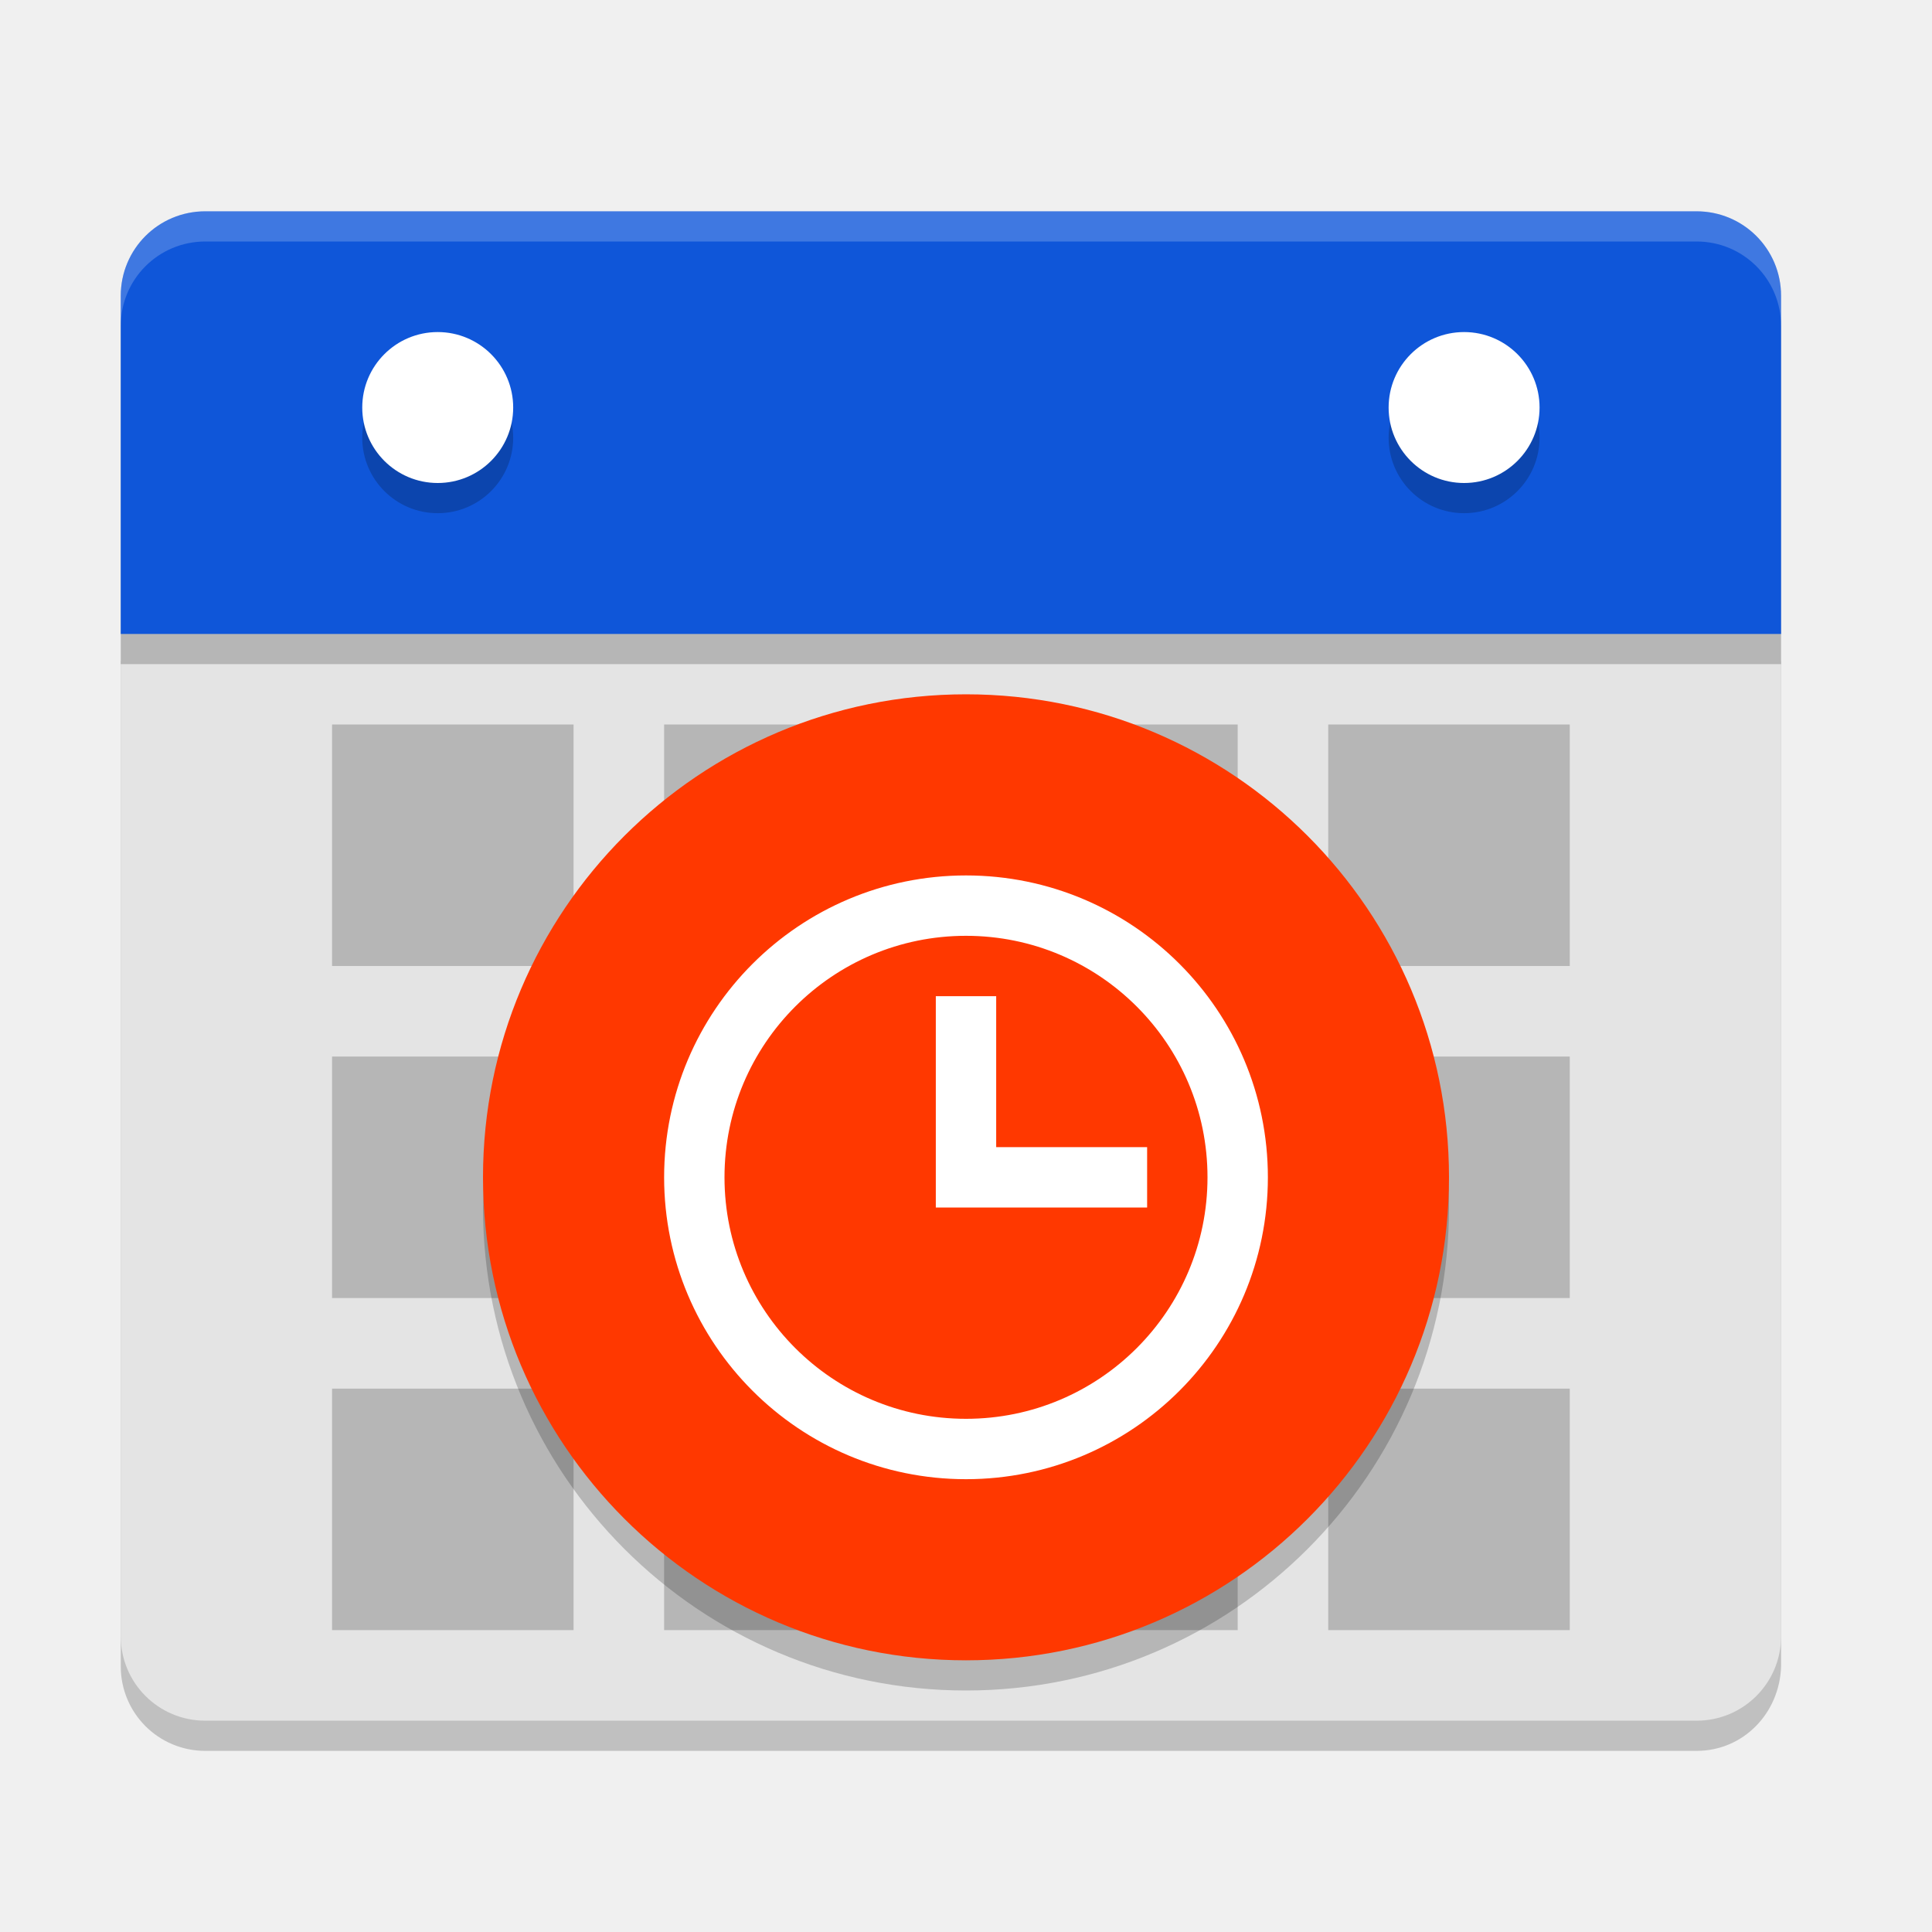
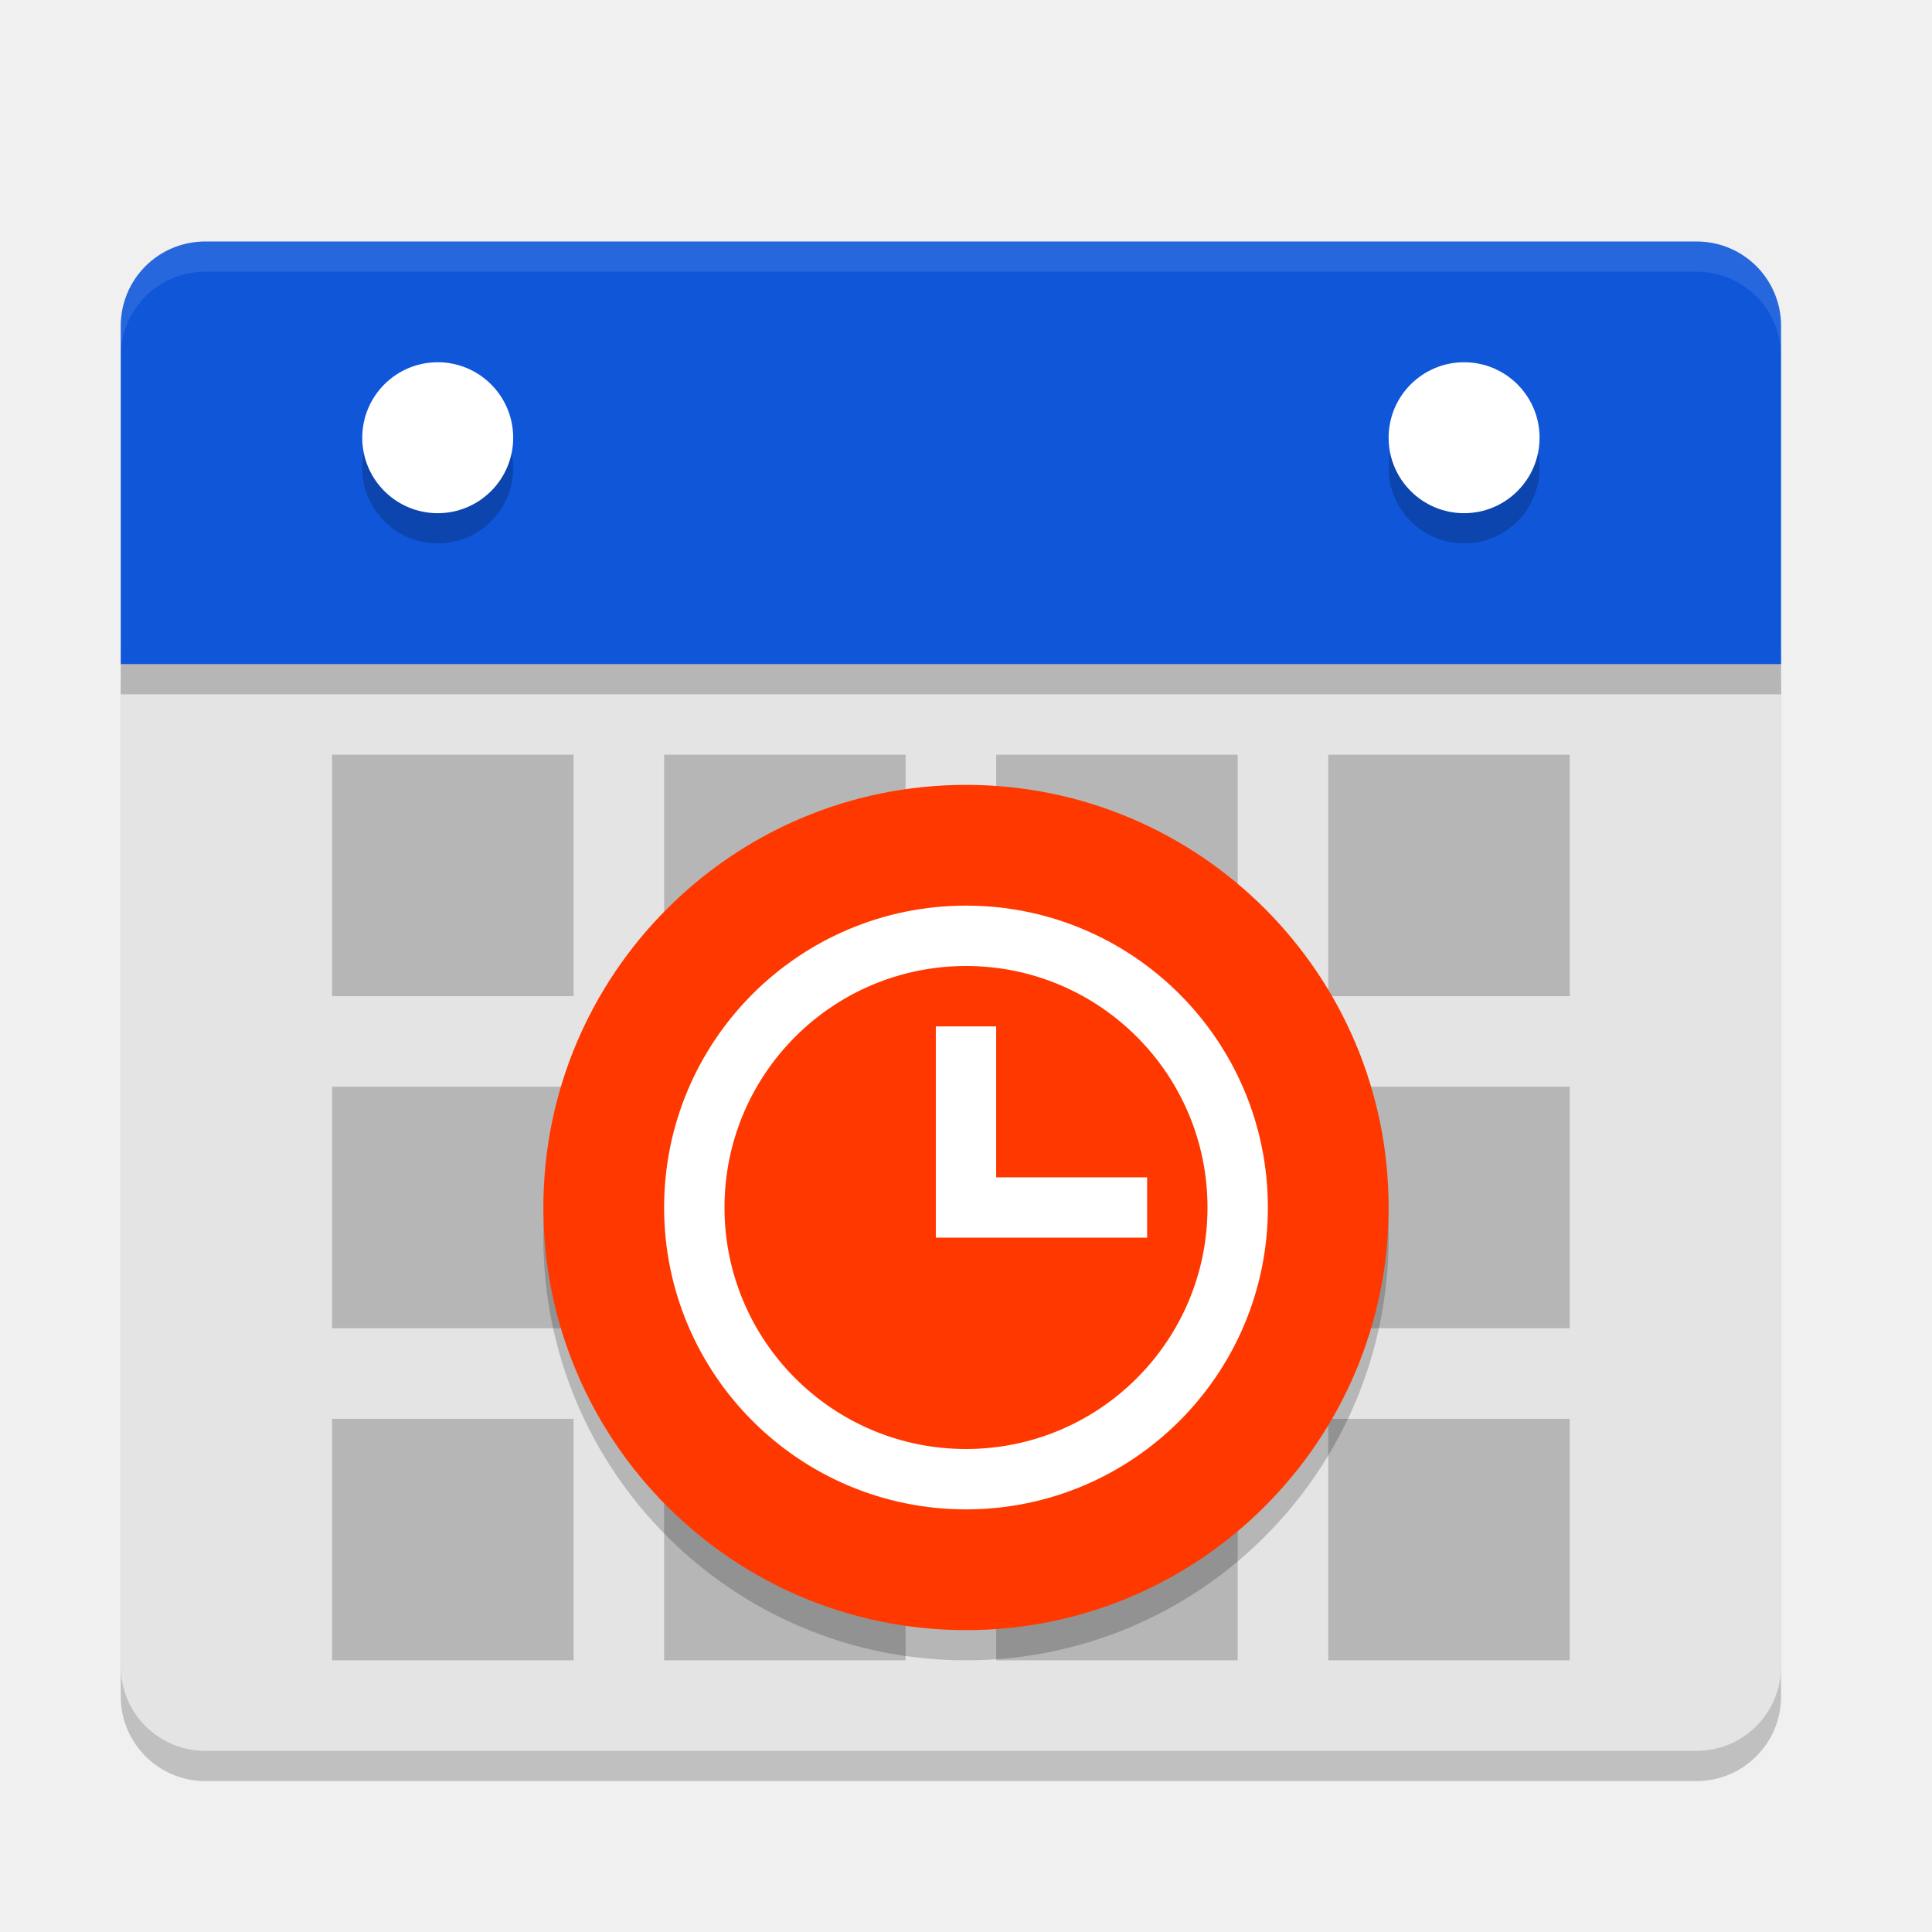
- <svg xmlns="http://www.w3.org/2000/svg" width="64" height="64" version="1" id="svg46">
-   <defs id="defs50" />
-   <g id="layer2" style="display:inline">
-     <path d="M 4,21.9 V 55.199 C 4,56.75 5.25,58 6.801,58 h 49.399 c 1.551,0 2.754,-1.25 2.801,-2.801 V 21.9 Z" style="opacity:0.2;stroke-width:1" id="path2" />
-     <path style="fill:#e4e4e4;stroke-width:1" d="M 4,20.9 V 54.199 C 4,55.75 5.25,57 6.801,57 h 49.399 c 1.551,0 2.801,-1.25 2.801,-2.801 V 20.9 Z" id="path4" />
-     <rect style="display:inline;opacity:0.2;fill-rule:evenodd;stroke-width:1" width="8" height="8" x="33.186" y="34.951" id="rect32-6" />
-     <path style="opacity:0.2;stroke-width:1" d="M 59,22 V 10.8 c 0,-1.551 -1.249,-2.8 -2.8,-2.8 H 6.8 C 5.249,8 4,9.249 4,10.8 V 22 Z" id="path6" />
-     <path d="M 59,21 V 9.8 c 0,-1.551 -1.249,-2.8 -2.8,-2.8 H 6.8 C 5.249,7 4,8.249 4,9.8 V 21 Z" style="fill:#0f56d9;fill-opacity:1;stroke-width:1" id="path8" />
-     <rect style="opacity:0.2;fill-rule:evenodd;stroke-width:1" width="8" height="8" x="33" y="24" id="rect10" />
-     <rect width="8" height="8" x="44" y="24" style="opacity:0.2;fill-rule:evenodd;stroke-width:1" id="rect12" />
-     <rect width="8" height="8" x="22" y="24" style="opacity:0.2;fill-rule:evenodd;stroke-width:1" id="rect14" />
-     <rect style="opacity:0.2;fill-rule:evenodd;stroke-width:1" width="8" height="8" x="11" y="24" id="rect16" />
-     <circle cx="14.5" cy="14.5" r="2.5" style="opacity:0.2;fill-rule:evenodd;stroke-width:1" id="circle22" />
-     <circle style="fill:#ffffff;fill-rule:evenodd;stroke-width:1" cx="14.5" cy="13.5" r="2.5" id="circle24" />
-     <circle style="opacity:0.2;fill-rule:evenodd;stroke-width:1" cx="48.5" cy="14.5" r="2.5" id="circle26" />
-     <circle cx="48.5" cy="13.5" r="2.5" style="fill:#ffffff;fill-rule:evenodd;stroke-width:1" id="circle28" />
-     <rect style="opacity:0.2;fill-rule:evenodd;stroke-width:1" width="8" height="8" x="44" y="35" id="rect30" />
-     <rect style="opacity:0.2;fill-rule:evenodd;stroke-width:1" width="8" height="8" x="22" y="35" id="rect32" />
-     <rect width="8" height="8" x="11" y="35" style="opacity:0.2;fill-rule:evenodd;stroke-width:1" id="rect34" />
-     <rect style="opacity:0.2;fill-rule:evenodd;stroke-width:1" width="8" height="8" x="33" y="46" id="rect36" />
-     <rect width="8" height="8" x="44" y="46" style="opacity:0.2;fill-rule:evenodd;stroke-width:1" id="rect38" />
-     <rect width="8" height="8" x="22" y="46" style="opacity:0.2;fill-rule:evenodd;stroke-width:1" id="rect40" />
-     <rect style="opacity:0.2;fill-rule:evenodd;stroke-width:1" width="8" height="8" x="11" y="46" id="rect42" />
-     <path style="opacity:0.2;fill:#ffffff;stroke-width:1" d="M 6.801,7 C 5.25,7 4,8.25 4,9.801 v 1 C 4,9.25 5.25,8 6.801,8 H 56.201 C 57.752,8 59,9.25 59,10.801 v -1 C 59,8.25 57.752,7 56.201,7 Z" id="path44" />
-   </g>
-   <g id="layer1" style="display:inline">
-     <g id="g849" transform="translate(-15,-7)">
-       <path style="opacity:0.2;fill-rule:evenodd;stroke-width:1" d="M 62.958,45.848 A 16,16 0 0 1 47,61 16,16 0 0 1 31.042,46.152 16,16 0 0 0 31,47 16,16 0 0 0 47,63 16,16 0 0 0 63,47 16,16 0 0 0 62.958,45.848 Z" id="path16" />
-       <circle style="fill:#ff3800;fill-opacity:1;fill-rule:evenodd;stroke-width:1" cx="47" cy="46" r="16" id="circle18-3" />
-       <path style="fill:#ffffff;stroke-width:1" d="m 47,36 c -5.523,0 -10,4.477 -10,10 0,5.523 4.477,10 10,10 5.523,0 10,-4.477 10,-10 0,-5.523 -4.477,-10 -10,-10 z m 0,2 c 4.418,0 8,3.582 8,8 0,4.418 -3.582,8 -8,8 -4.418,0 -8,-3.582 -8,-8 0,-4.418 3.582,-8 8,-8 z m -1,2 v 5 2 h 2 5 v -2 h -5 v -5 z" id="path20" />
-     </g>
-   </g>
+ <svg xmlns="http://www.w3.org/2000/svg" width="64" height="64" version="1.1">
+   <rect style="opacity:0.2" width="55" height="39" x="4" y="20" rx="2.8" ry="2.8" />
+   <rect style="fill:#e4e4e4" width="55" height="39" x="4" y="19" rx="2.8" ry="2.8" />
+   <path style="fill:#0f56d9" d="M 59,22 V 10.8 C 59,9.249 57.752,8 56.2,8 H 6.8 C 5.249,8 4,9.249 4,10.8 V 22 Z" />
+   <rect style="opacity:0.2" width="8" height="8" x="33" y="25" />
+   <rect style="opacity:0.2" width="8" height="8" x="44" y="25" />
+   <rect style="opacity:0.2" width="8" height="8" x="22" y="25" />
+   <rect style="opacity:0.2" width="8" height="8" x="11" y="25" />
+   <circle style="opacity:0.2" cx="37" cy="41" r="4" />
+   <circle style="fill:#f54b3e" cx="37" cy="40" r="4" />
+   <circle style="opacity:0.2" cx="14.5" cy="15.5" r="2.5" />
+   <circle style="fill:#ffffff" cx="14.5" cy="14.5" r="2.5" />
+   <circle style="opacity:0.2" cx="48.5" cy="15.5" r="2.5" />
+   <circle style="fill:#ffffff" cx="48.5" cy="14.5" r="2.5" />
+   <rect style="opacity:0.2" width="8" height="8" x="44" y="36" />
+   <rect style="opacity:0.2" width="8" height="8" x="22" y="36" />
+   <rect style="opacity:0.2" width="8" height="8" x="11" y="36" />
+   <rect style="opacity:0.2" width="8" height="8" x="33" y="47" />
+   <rect style="opacity:0.2" width="8" height="8" x="44" y="47" />
+   <rect style="opacity:0.2" width="8" height="8" x="22" y="47" />
+   <rect style="opacity:0.2" width="8" height="8" x="11" y="47" />
+   <circle style="opacity:0.2" cx="32" cy="41" r="14" />
+   <circle style="fill:#ff3800" cx="32" cy="40" r="14" />
+   <path style="fill:#ffffff" d="M 32,30 C 26.477,30 22,34.477 22,40 22,45.523 26.477,50 32,50 37.523,50 42,45.523 42,40 42,34.477 37.523,30 32,30 Z M 32,32 C 36.418,32 40,35.582 40,40 40,44.418 36.418,48 32,48 27.582,48 24,44.418 24,40 24,35.582 27.582,32 32,32 Z M 31,34 V 41 H 38 V 39 H 33 V 34 Z" />
+   <rect style="opacity:0.2" width="55" height="1" x="4" y="22" />
+   <path style="fill:#ffffff;opacity:0.1" d="M 6.801 8 C 5.25 8 4 9.25 4 10.801 L 4 11.801 C 4 10.25 5.25 9 6.801 9 L 56.199 9 C 57.751 9 59 10.25 59 11.801 L 59 10.801 C 59 9.25 57.751 8 56.199 8 L 6.801 8 z" />
</svg>
